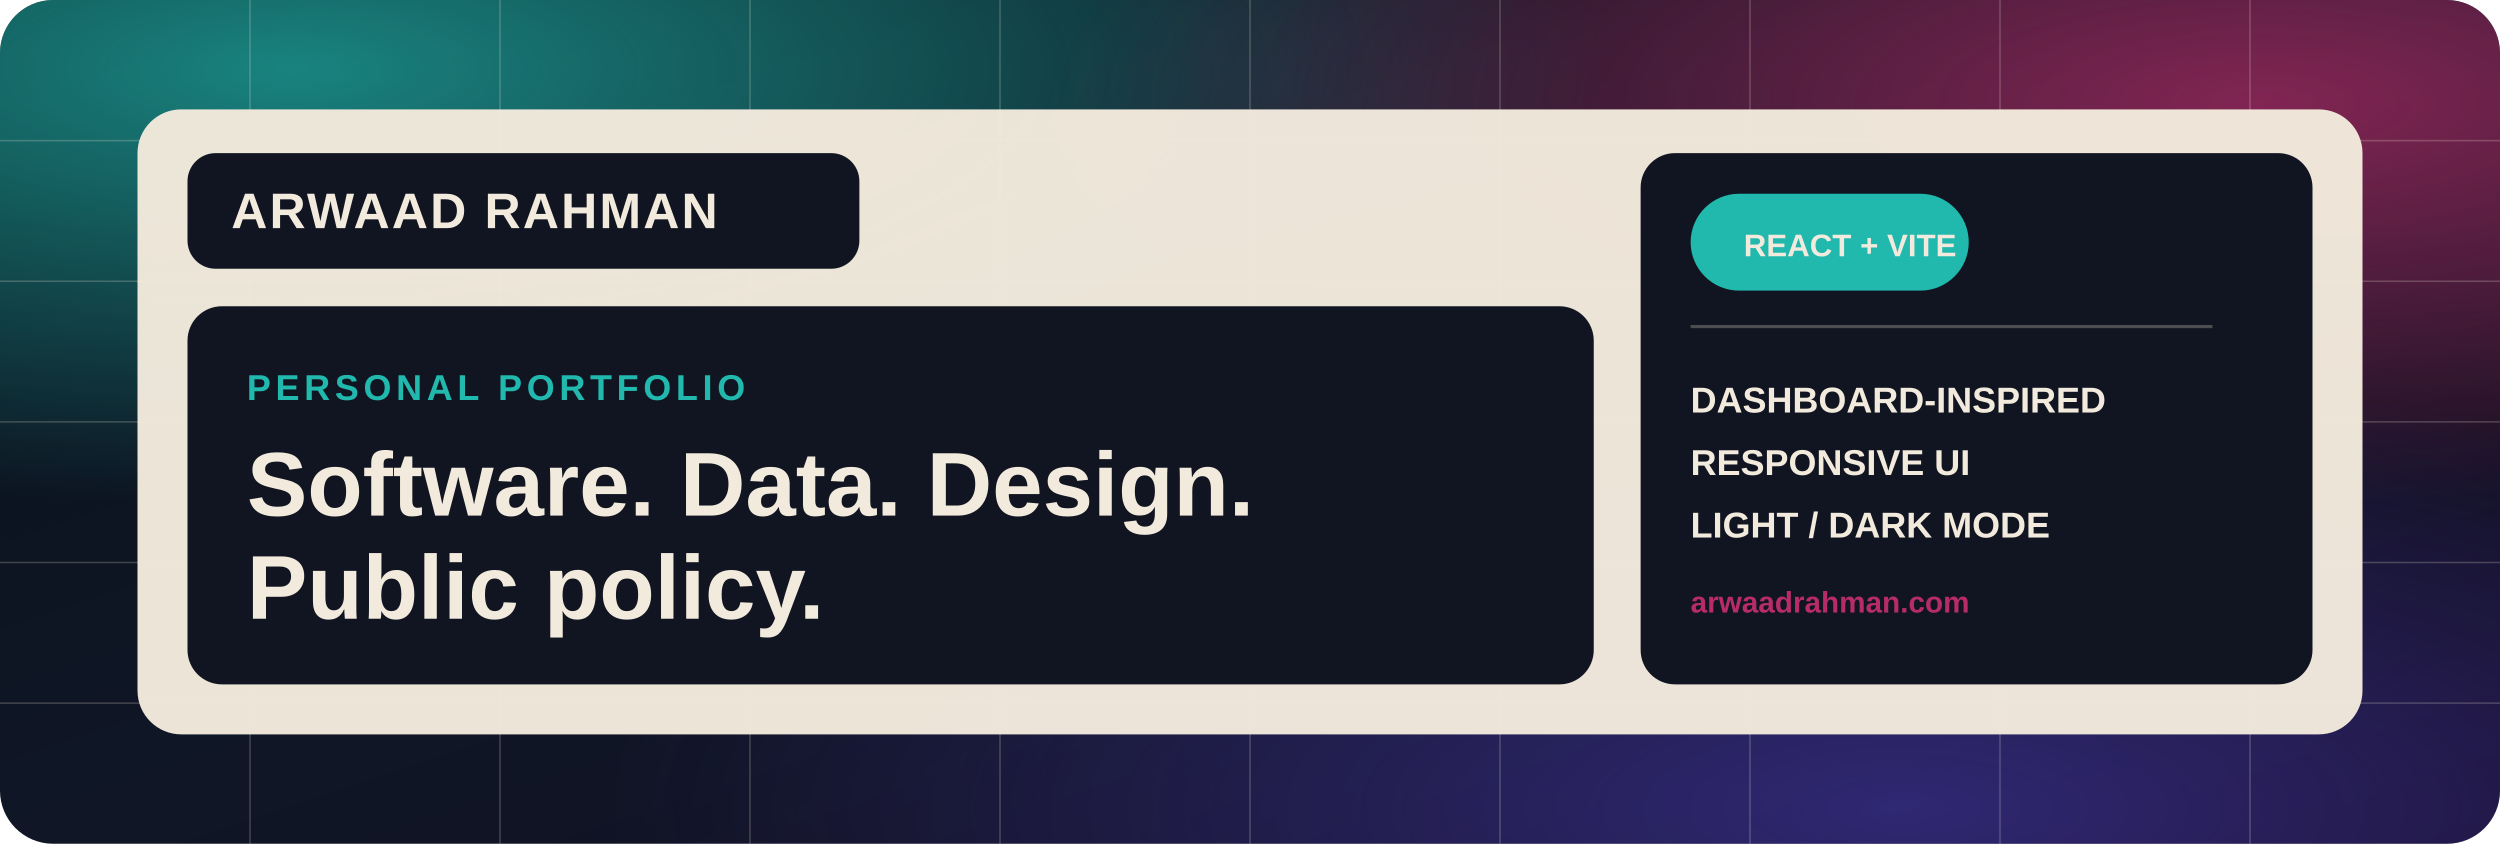
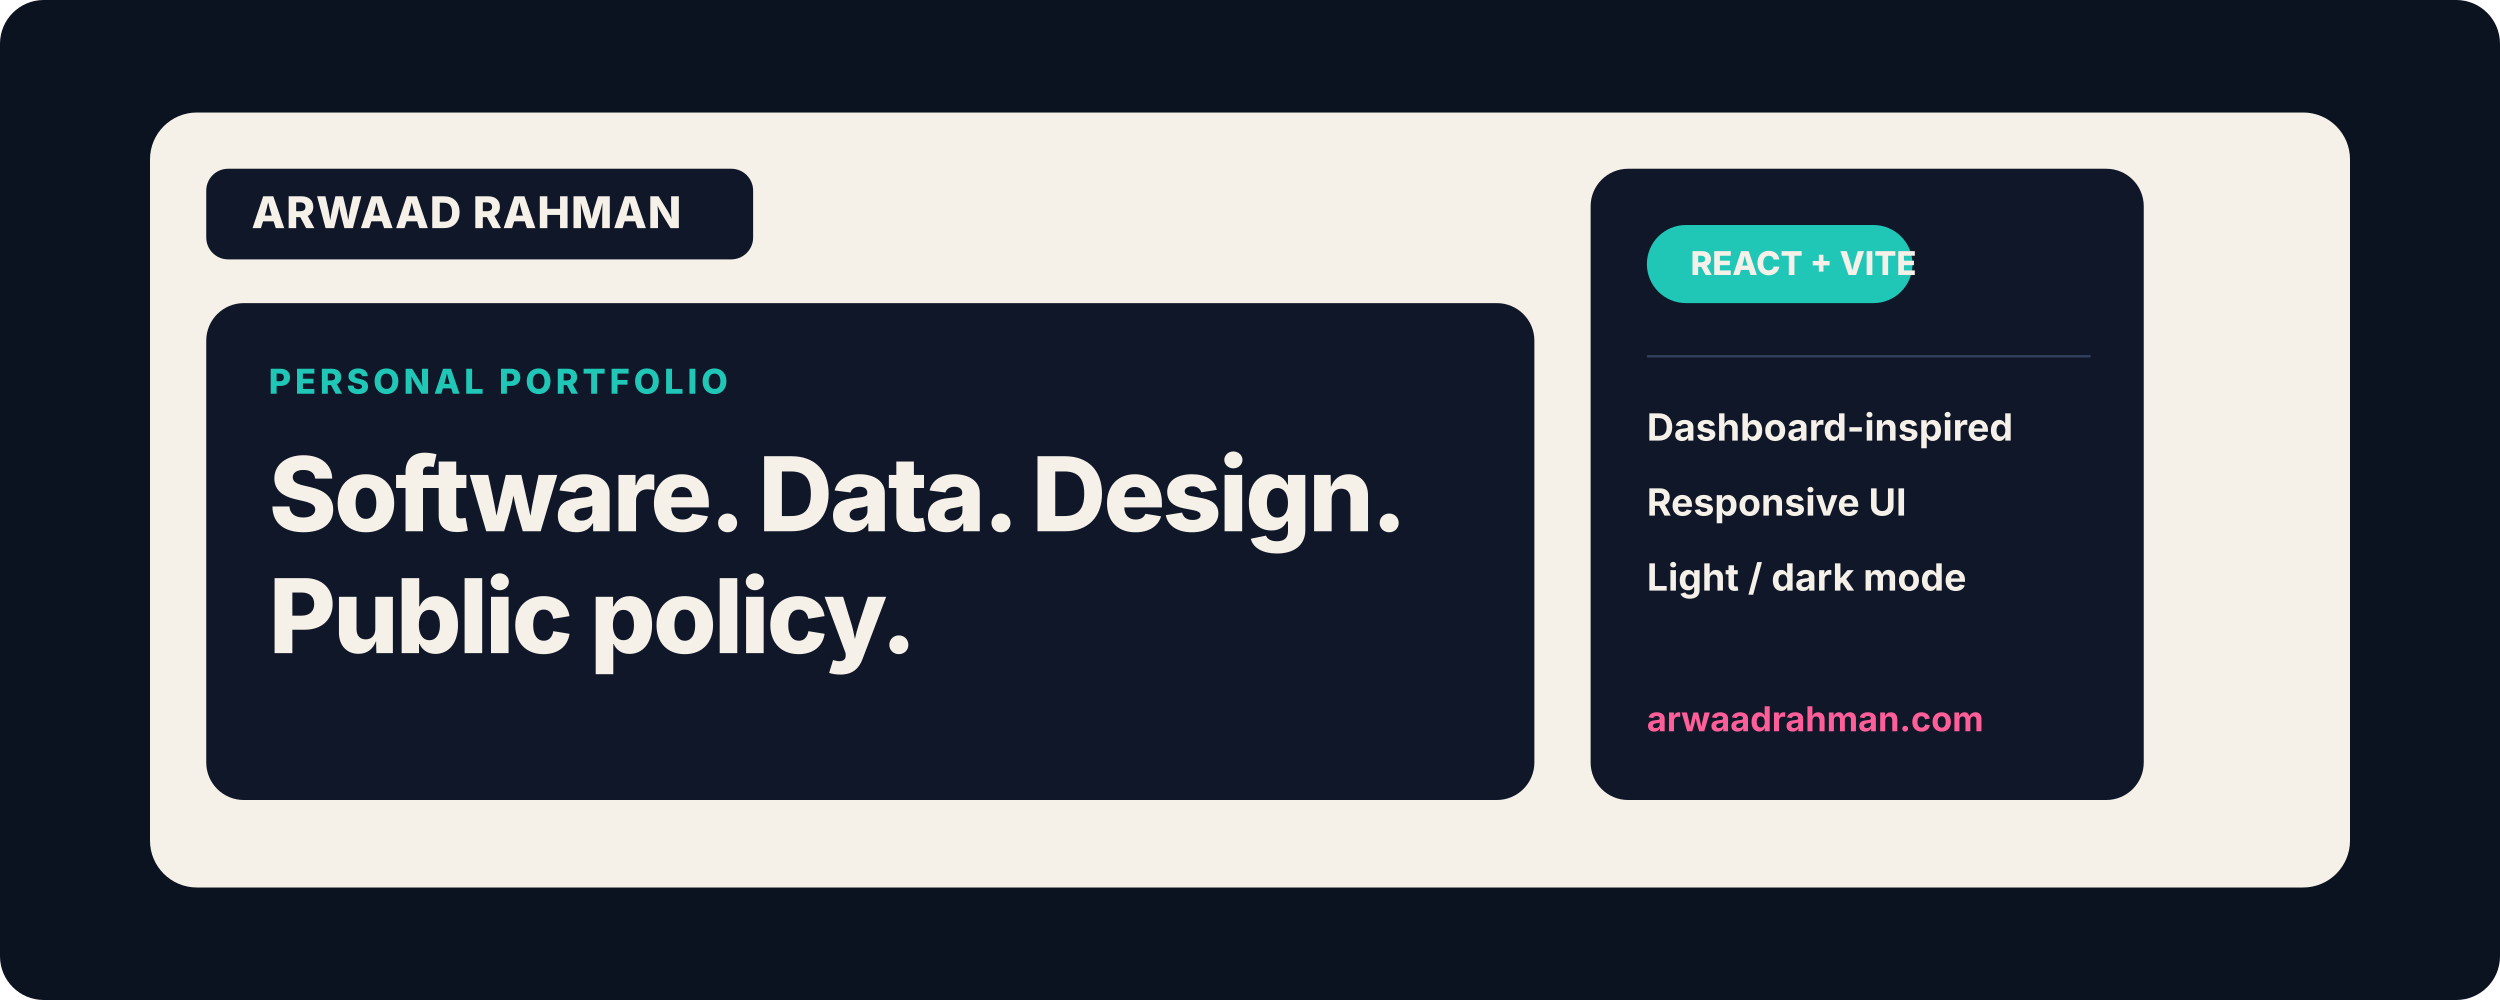
- <svg xmlns="http://www.w3.org/2000/svg" width="1600" height="540" viewBox="0 0 1600 540" role="img" aria-labelledby="title desc">
-   <defs>
-     <linearGradient id="bg" x1="0" y1="0" x2="1" y2="1">
-       <stop offset="0" stop-color="#07121a" />
-       <stop offset="0.52" stop-color="#101626" />
-       <stop offset="1" stop-color="#12091a" />
-     </linearGradient>
-     <radialGradient id="cyanGlow" cx="0.12" cy="0.08" r="0.52">
-       <stop offset="0" stop-color="#21b8ad" stop-opacity="0.68" />
-       <stop offset="1" stop-color="#21b8ad" stop-opacity="0" />
-     </radialGradient>
-     <radialGradient id="pinkGlow" cx="0.9" cy="0.12" r="0.48">
-       <stop offset="0" stop-color="#b72c68" stop-opacity="0.68" />
-       <stop offset="1" stop-color="#b72c68" stop-opacity="0" />
-     </radialGradient>
-     <radialGradient id="purpleGlow" cx="0.76" cy="0.96" r="0.52">
-       <stop offset="0" stop-color="#5145cf" stop-opacity="0.48" />
-       <stop offset="1" stop-color="#5145cf" stop-opacity="0" />
-     </radialGradient>
-   </defs>
-   <rect width="1600" height="540" rx="34" fill="url(#bg)" />
-   <rect width="1600" height="540" rx="34" fill="url(#cyanGlow)" />
-   <rect width="1600" height="540" rx="34" fill="url(#pinkGlow)" />
-   <rect width="1600" height="540" rx="34" fill="url(#purpleGlow)" />
-   <g opacity="0.22" stroke="#f0e6d6" stroke-width="1">
-     <path d="M0 90H1600M0 180H1600M0 270H1600M0 360H1600M0 450H1600" />
-     <path d="M160 0V540M320 0V540M480 0V540M640 0V540M800 0V540M960 0V540M1120 0V540M1280 0V540M1440 0V540" />
-   </g>
-   <g transform="translate(88 70)">
-     <rect width="1424" height="400" rx="28" fill="#f2eadc" fill-opacity="0.97" />
-     <rect x="32" y="28" width="430" height="74" rx="18" fill="#101521" />
-     <text x="60" y="76" fill="#f2eadc" font-family="Arial, Helvetica, sans-serif" font-size="32" font-weight="800" letter-spacing="1.4">ARWAAD RAHMAN</text>
-     <rect x="32" y="126" width="900" height="242" rx="22" fill="#101521" />
-     <text x="70" y="186" fill="#21b8ad" font-family="Arial, Helvetica, sans-serif" font-size="23" font-weight="800" letter-spacing="3">PERSONAL PORTFOLIO</text>
-     <text x="70" y="260" fill="#f2eadc" font-family="Arial, Helvetica, sans-serif" font-size="58" font-weight="900">Software. Data. Design.</text>
-     <text x="70" y="326" fill="#f2eadc" font-family="Arial, Helvetica, sans-serif" font-size="58" font-weight="900">Public policy.</text>
-     <rect x="962" y="28" width="430" height="340" rx="22" fill="#101521" />
-     <rect x="994" y="54" width="178" height="62" rx="31" fill="#21b8ad" />
-     <text x="1028" y="94" fill="#f2eadc" font-family="Arial, Helvetica, sans-serif" font-size="20" font-weight="800">REACT + VITE</text>
-     <rect x="994" y="138" width="334" height="2" fill="#f2eadc" opacity="0.26" />
-     <text x="994" y="194" fill="#f2eadc" font-family="Arial, Helvetica, sans-serif" font-size="23" font-weight="800">DASHBOARD-INSPIRED</text>
-     <text x="994" y="234" fill="#f2eadc" font-family="Arial, Helvetica, sans-serif" font-size="23" font-weight="800">RESPONSIVE UI</text>
-     <text x="994" y="274" fill="#f2eadc" font-family="Arial, Helvetica, sans-serif" font-size="23" font-weight="800">LIGHT / DARK MODE</text>
-     <text x="994" y="322" fill="#b72c68" font-family="Arial, Helvetica, sans-serif" font-size="19" font-weight="800">arwaadrahman.com</text>
-   </g>
+ <svg xmlns="http://www.w3.org/2000/svg" width="1600" height="640" viewBox="0 0 1600 640" role="img" aria-labelledby="title desc">
+   <rect width="1600" height="640" rx="28" fill="#0b1220" />
+   <rect x="96" y="72" width="1408" height="496" rx="30" fill="#f5f0e8" />
+   <rect x="132" y="108" width="350" height="58" rx="14" fill="#0f1728" />
+   <text x="161" y="146" fill="#f5f0e8" font-family="Inter, Segoe UI, Arial, sans-serif" font-size="28" font-weight="800" letter-spacing="0.6">ARWAAD RAHMAN</text>
+   <rect x="132" y="194" width="850" height="318" rx="24" fill="#0f1728" />
+   <text x="172" y="252" fill="#20c7b7" font-family="Inter, Segoe UI, Arial, sans-serif" font-size="22" font-weight="800" letter-spacing="2.5">PERSONAL PORTFOLIO</text>
+   <text x="172" y="340" fill="#f5f0e8" font-family="Inter, Segoe UI, Arial, sans-serif" font-size="66" font-weight="800" letter-spacing="-1.8">Software. Data. Design.</text>
+   <text x="172" y="418" fill="#f5f0e8" font-family="Inter, Segoe UI, Arial, sans-serif" font-size="66" font-weight="800" letter-spacing="-1.8">Public policy.</text>
+   <rect x="1018" y="108" width="354" height="404" rx="24" fill="#0f1728" />
+   <rect x="1054" y="144" width="170" height="50" rx="25" fill="#20c7b7" />
+   <text x="1082" y="176" fill="#f5f0e8" font-family="Inter, Segoe UI, Arial, sans-serif" font-size="21" font-weight="800">REACT + VITE</text>
+   <line x1="1054" y1="228" x2="1338" y2="228" stroke="#31405e" stroke-width="1.5" />
+   <text x="1054" y="282" fill="#f5f0e8" font-family="Inter, Segoe UI, Arial, sans-serif" font-size="24" font-weight="700">Dashboard-inspired</text>
+   <text x="1054" y="330" fill="#f5f0e8" font-family="Inter, Segoe UI, Arial, sans-serif" font-size="24" font-weight="700">Responsive UI</text>
+   <text x="1054" y="378" fill="#f5f0e8" font-family="Inter, Segoe UI, Arial, sans-serif" font-size="24" font-weight="700">Light / dark mode</text>
+   <text x="1054" y="468" fill="#ff5e98" font-family="Inter, Segoe UI, Arial, sans-serif" font-size="22" font-weight="700">arwaadrahman.com</text>
</svg>
